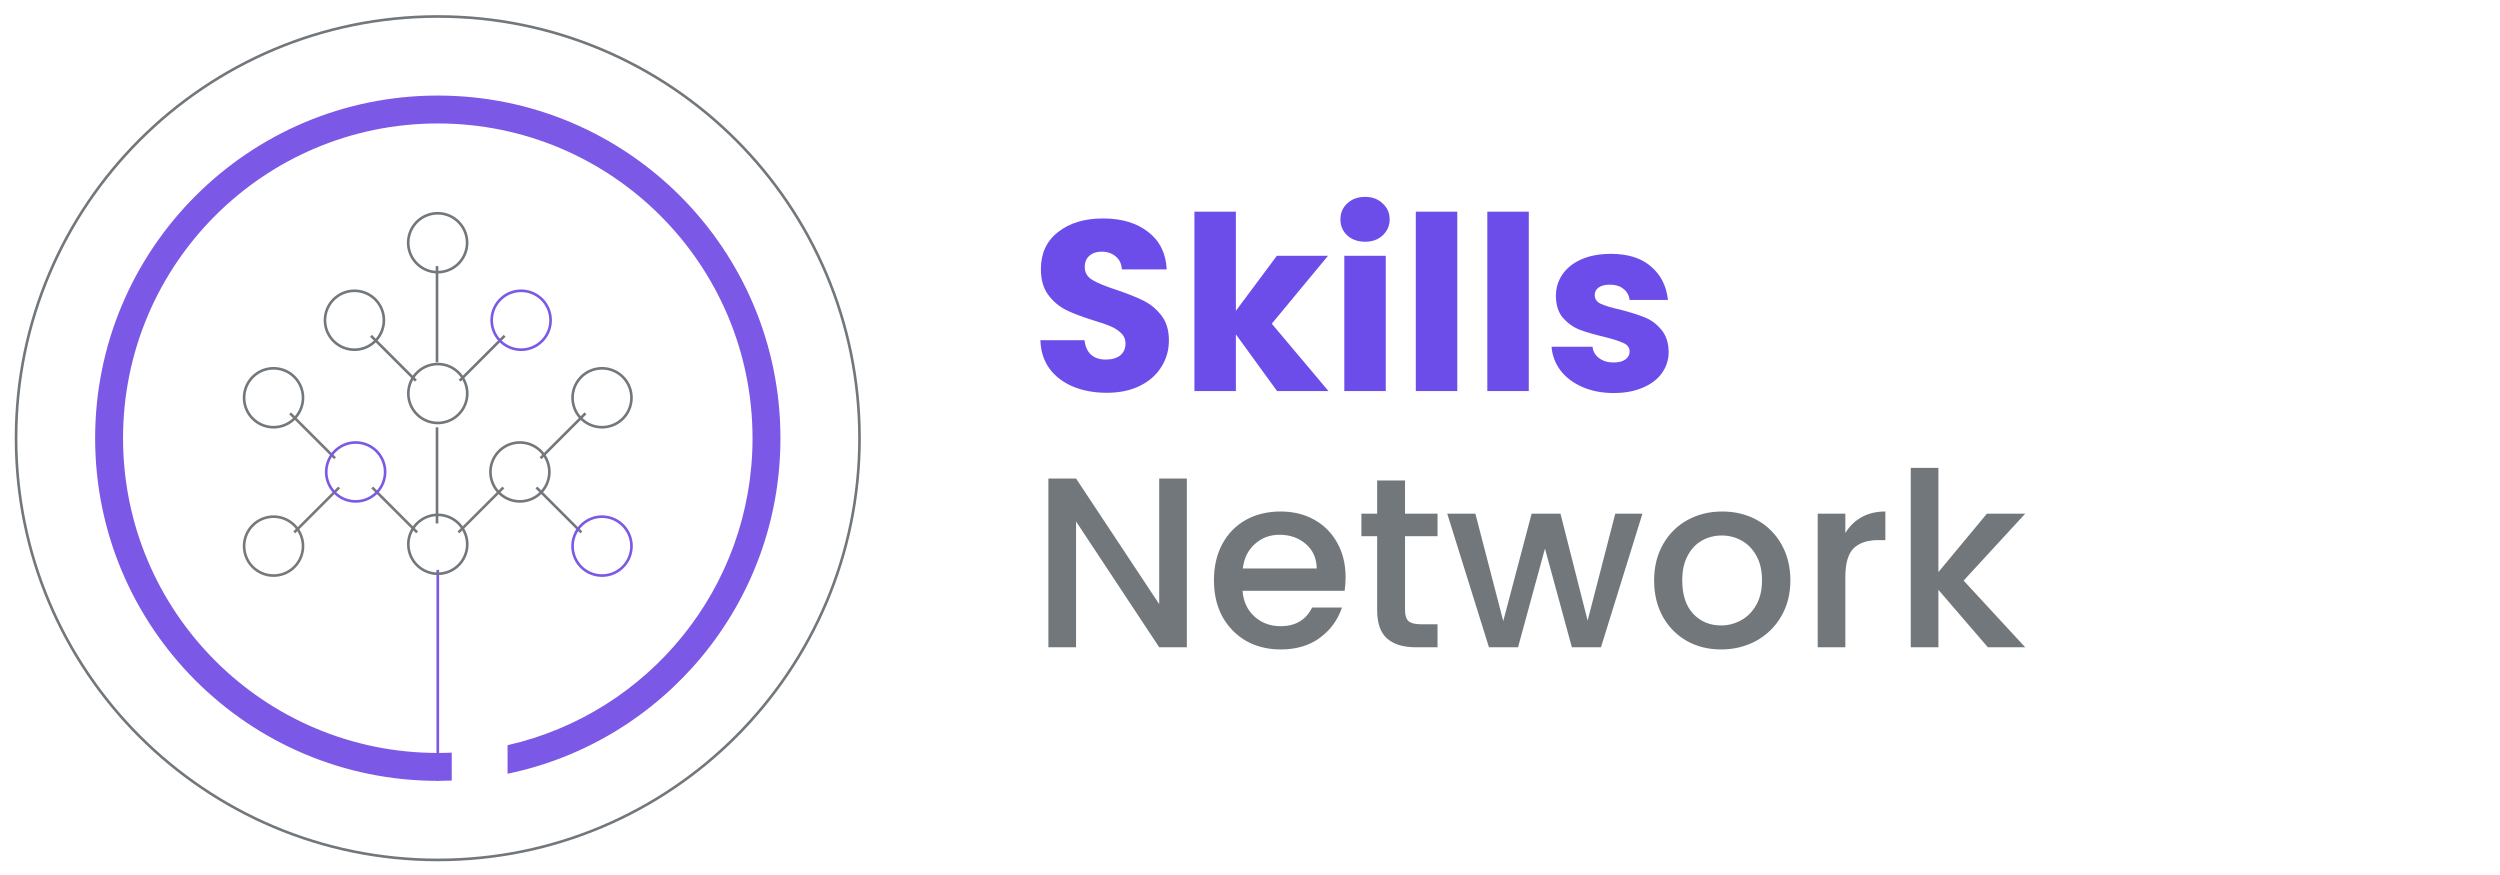
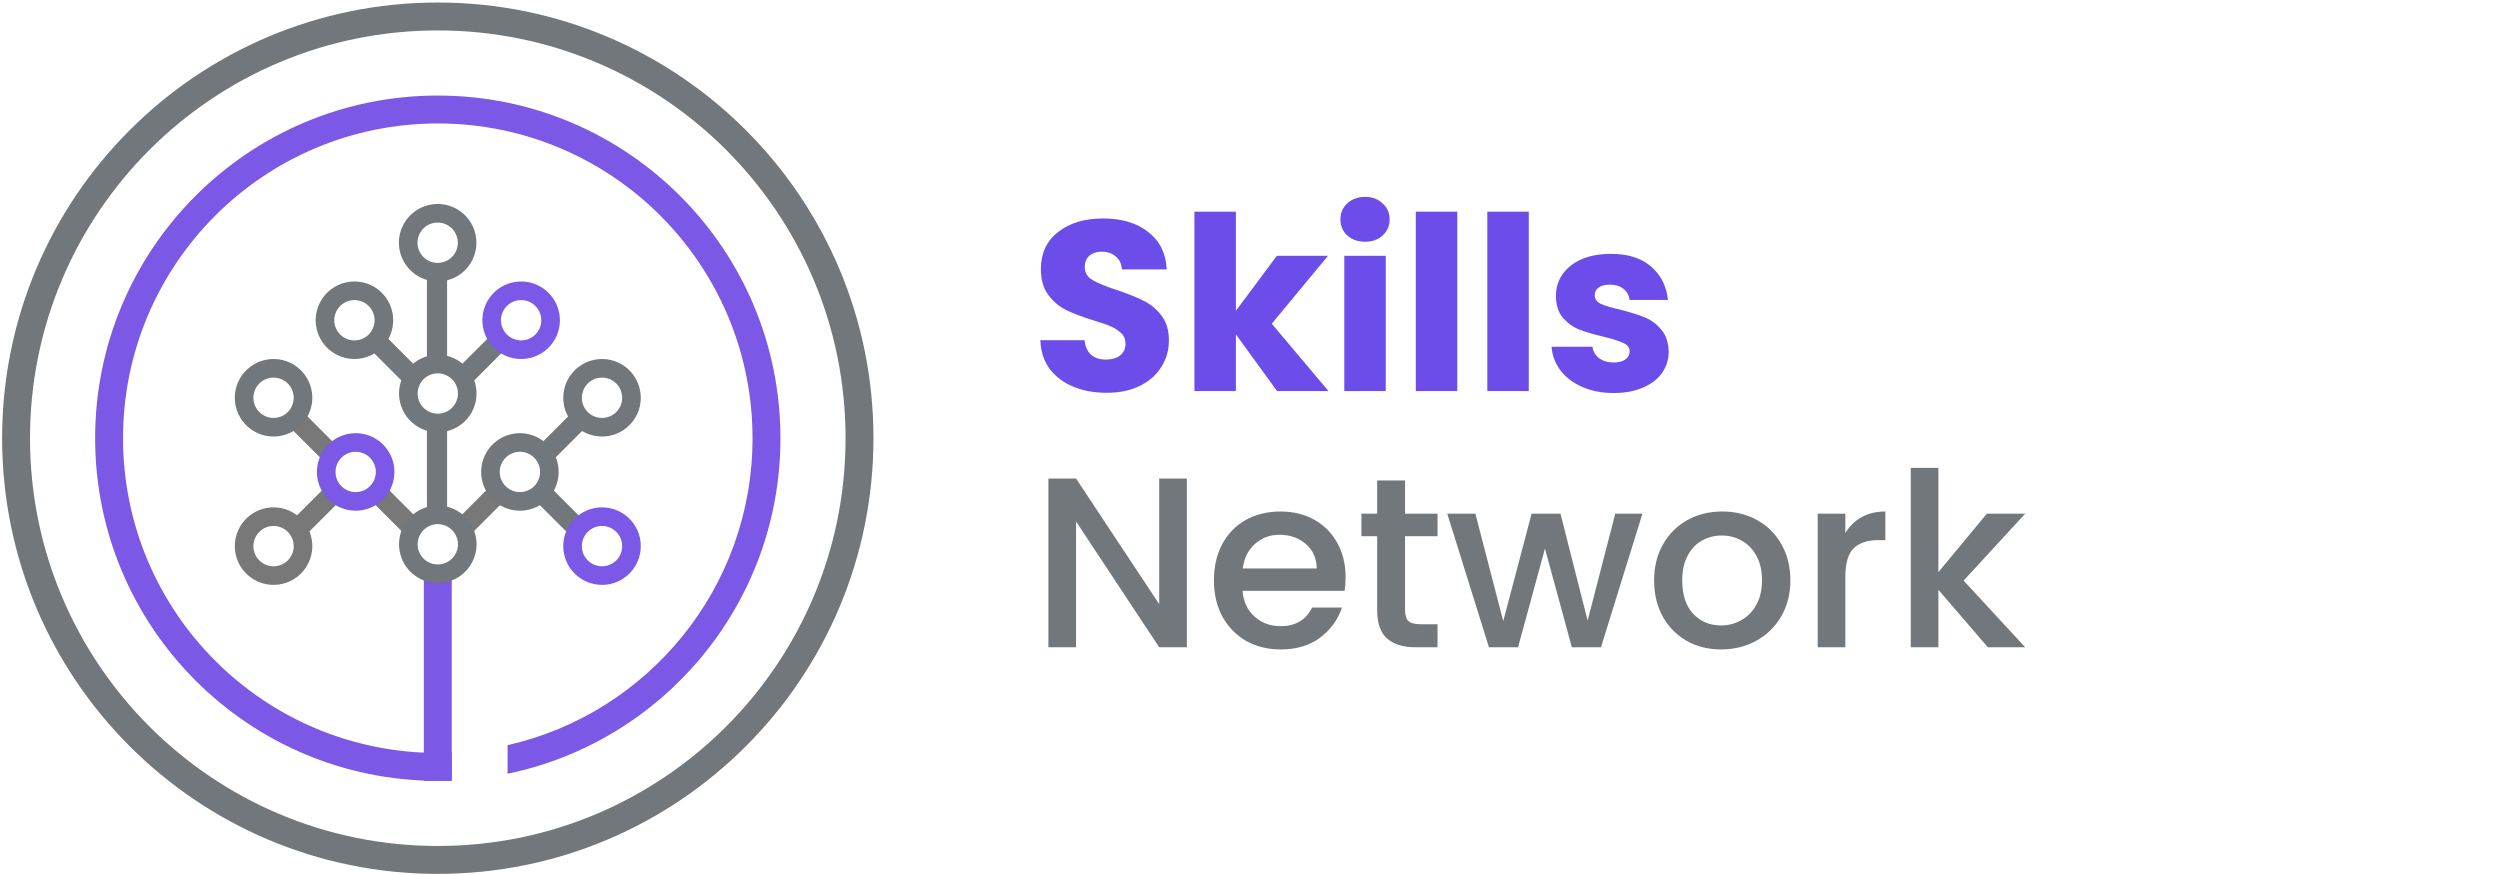
<svg xmlns="http://www.w3.org/2000/svg" width="941" height="329" viewBox="0 0 941 329" fill="none">
-   <circle cx="164.783" cy="164.94" r="158.737" stroke="#72777C" strokeWidth="10.505" />
+   <circle cx="164.783" cy="164.94" r="158.737" stroke="#72777C" stroke-width="10.505" />
  <path fill-rule="evenodd" clip-rule="evenodd" d="M170.036 283.295C168.295 283.371 166.544 283.409 164.784 283.409C99.355 283.409 46.314 230.369 46.314 164.94C46.314 99.511 99.355 46.471 164.784 46.471C230.213 46.471 283.253 99.511 283.253 164.94C283.253 221.344 243.836 268.541 191.045 280.488V291.238C249.682 279.109 293.758 227.171 293.758 164.94C293.758 93.71 236.014 35.966 164.784 35.966C93.553 35.966 35.81 93.71 35.81 164.94C35.81 236.17 93.553 293.914 164.784 293.914C166.543 293.914 168.294 293.879 170.036 293.809V283.295Z" fill="#7B58E5" />
-   <line x1="164.783" y1="293.914" x2="164.783" y2="214.497" stroke="#7B58E5" strokeWidth="10.505" />
-   <path d="M164.492 100.161L164.492 136.364" stroke="#72777C" strokeWidth="7.587" />
-   <circle cx="164.736" cy="91.361" r="11.088" transform="rotate(126 164.736 91.3605)" stroke="#72777C" strokeWidth="7.003" />
-   <line x1="189.932" y1="126.392" x2="173.025" y2="143.295" stroke="#72777C" strokeWidth="7.587" />
-   <line x1="164.492" y1="160.854" x2="164.492" y2="197.037" stroke="#72777C" strokeWidth="7.587" />
-   <circle cx="164.784" cy="148.118" r="11.088" transform="rotate(126 164.784 148.118)" stroke="#72777C" strokeWidth="7.003" />
-   <circle cx="196.157" cy="120.54" r="11.088" transform="rotate(126 196.157 120.54)" stroke="#7B58E5" strokeWidth="7.003" />
-   <line y1="-3.793" x2="23.907" y2="-3.793" transform="matrix(0.70719 0.707023 0.707023 -0.70719 142.318 123.708)" stroke="#72777C" strokeWidth="7.587" />
-   <circle r="11.088" transform="matrix(0.587786 0.809017 0.809017 -0.587786 133.41 120.539)" stroke="#72777C" strokeWidth="7.003" />
-   <line x1="189.466" y1="183.491" x2="172.559" y2="200.394" stroke="#787878" strokeWidth="7.587" />
-   <line y1="-3.793" x2="23.907" y2="-3.793" transform="matrix(0.70719 0.707023 0.707023 -0.70719 204.599 180.809)" stroke="#72777C" strokeWidth="7.587" />
-   <circle r="11.088" transform="matrix(0.587786 0.809017 0.809017 -0.587786 226.6 205.559)" stroke="#7B58E5" strokeWidth="7.003" />
-   <line x1="220.375" y1="155.572" x2="203.468" y2="172.475" stroke="#72777C" strokeWidth="7.587" />
-   <circle cx="195.692" cy="177.64" r="11.088" transform="rotate(126 195.692 177.64)" stroke="#72777C" strokeWidth="7.003" />
-   <circle cx="226.6" cy="149.721" r="11.088" transform="rotate(126 226.6 149.721)" stroke="#72777C" strokeWidth="7.003" />
-   <line y1="-3.793" x2="23.907" y2="-3.793" transform="matrix(0.70719 0.707023 0.707023 -0.70719 142.783 180.809)" stroke="#787878" strokeWidth="7.587" />
-   <line x1="127.649" y1="183.491" x2="110.743" y2="200.394" stroke="#787878" strokeWidth="7.587" />
-   <circle cx="102.967" cy="205.559" r="11.088" transform="rotate(126 102.967 205.559)" stroke="#787878" strokeWidth="7.003" />
-   <line y1="-3.793" x2="23.907" y2="-3.793" transform="matrix(0.70719 0.707023 0.707023 -0.70719 111.874 152.89)" stroke="#787878" strokeWidth="7.587" />
-   <circle r="11.088" transform="matrix(0.587786 0.809017 0.809017 -0.587786 133.875 177.64)" stroke="#7B58E5" strokeWidth="7.003" />
-   <circle r="11.088" transform="matrix(0.587786 0.809017 0.809017 -0.587786 102.966 149.721)" stroke="#72777C" strokeWidth="7.003" />
-   <circle cx="164.784" cy="204.876" r="11.088" transform="rotate(126 164.784 204.876)" stroke="#72777C" strokeWidth="7.003" />
+   <line x1="164.783" y1="293.914" x2="164.783" y2="214.497" stroke="#7B58E5" stroke-width="10.505" />
+   <path d="M164.492 100.161L164.492 136.364" stroke="#72777C" stroke-width="7.587" />
+   <circle cx="164.736" cy="91.361" r="11.088" transform="rotate(126 164.736 91.3605)" stroke="#72777C" stroke-width="7.003" />
+   <line x1="189.932" y1="126.392" x2="173.025" y2="143.295" stroke="#72777C" stroke-width="7.587" />
+   <line x1="164.492" y1="160.854" x2="164.492" y2="197.037" stroke="#72777C" stroke-width="7.587" />
+   <circle cx="164.784" cy="148.118" r="11.088" transform="rotate(126 164.784 148.118)" stroke="#72777C" stroke-width="7.003" />
+   <circle cx="196.157" cy="120.54" r="11.088" transform="rotate(126 196.157 120.54)" stroke="#7B58E5" stroke-width="7.003" />
+   <line y1="-3.793" x2="23.907" y2="-3.793" transform="matrix(0.70719 0.707023 0.707023 -0.70719 142.318 123.708)" stroke="#72777C" stroke-width="7.587" />
+   <circle r="11.088" transform="matrix(0.587786 0.809017 0.809017 -0.587786 133.41 120.539)" stroke="#72777C" stroke-width="7.003" />
+   <line x1="189.466" y1="183.491" x2="172.559" y2="200.394" stroke="#787878" stroke-width="7.587" />
+   <line y1="-3.793" x2="23.907" y2="-3.793" transform="matrix(0.70719 0.707023 0.707023 -0.70719 204.599 180.809)" stroke="#72777C" stroke-width="7.587" />
+   <circle r="11.088" transform="matrix(0.587786 0.809017 0.809017 -0.587786 226.6 205.559)" stroke="#7B58E5" stroke-width="7.003" />
+   <line x1="220.375" y1="155.572" x2="203.468" y2="172.475" stroke="#72777C" stroke-width="7.587" />
+   <circle cx="195.692" cy="177.64" r="11.088" transform="rotate(126 195.692 177.64)" stroke="#72777C" stroke-width="7.003" />
+   <circle cx="226.6" cy="149.721" r="11.088" transform="rotate(126 226.6 149.721)" stroke="#72777C" stroke-width="7.003" />
+   <line y1="-3.793" x2="23.907" y2="-3.793" transform="matrix(0.70719 0.707023 0.707023 -0.70719 142.783 180.809)" stroke="#787878" stroke-width="7.587" />
+   <line x1="127.649" y1="183.491" x2="110.743" y2="200.394" stroke="#787878" stroke-width="7.587" />
+   <circle cx="102.967" cy="205.559" r="11.088" transform="rotate(126 102.967 205.559)" stroke="#787878" stroke-width="7.003" />
+   <line y1="-3.793" x2="23.907" y2="-3.793" transform="matrix(0.70719 0.707023 0.707023 -0.70719 111.874 152.89)" stroke="#787878" stroke-width="7.587" />
+   <circle r="11.088" transform="matrix(0.587786 0.809017 0.809017 -0.587786 133.875 177.64)" stroke="#7B58E5" stroke-width="7.003" />
+   <circle r="11.088" transform="matrix(0.587786 0.809017 0.809017 -0.587786 102.966 149.721)" stroke="#72777C" stroke-width="7.003" />
+   <circle cx="164.784" cy="204.876" r="11.088" transform="rotate(126 164.784 204.876)" stroke="#72777C" stroke-width="7.003" />
  <path d="M416.612 147.846C411.927 147.846 407.729 147.085 404.018 145.564C400.306 144.043 397.325 141.792 395.074 138.811C392.884 135.83 391.728 132.24 391.606 128.042H408.216C408.459 130.415 409.281 132.24 410.68 133.517C412.079 134.734 413.905 135.343 416.156 135.343C418.468 135.343 420.293 134.826 421.632 133.791C422.97 132.696 423.64 131.205 423.64 129.319C423.64 127.737 423.092 126.429 421.997 125.395C420.962 124.361 419.654 123.509 418.072 122.84C416.551 122.17 414.361 121.41 411.501 120.558C407.364 119.28 403.987 118.003 401.371 116.725C398.755 115.447 396.504 113.561 394.618 111.067C392.732 108.572 391.789 105.317 391.789 101.301C391.789 95.339 393.948 90.684 398.268 87.338C402.588 83.931 408.216 82.227 415.152 82.227C422.21 82.227 427.899 83.931 432.218 87.338C436.538 90.684 438.85 95.369 439.154 101.393H422.271C422.149 99.324 421.388 97.712 419.989 96.556C418.59 95.339 416.795 94.731 414.604 94.731C412.718 94.731 411.197 95.248 410.041 96.282C408.885 97.255 408.307 98.685 408.307 100.571C408.307 102.64 409.281 104.252 411.228 105.408C413.175 106.564 416.217 107.812 420.354 109.15C424.491 110.549 427.838 111.888 430.393 113.166C433.009 114.443 435.26 116.299 437.147 118.733C439.033 121.166 439.976 124.3 439.976 128.133C439.976 131.783 439.033 135.099 437.147 138.081C435.321 141.062 432.644 143.435 429.115 145.199C425.586 146.964 421.419 147.846 416.612 147.846ZM480.701 147.207L465.186 125.851V147.207H449.58V79.672H465.186V116.999L480.609 96.282H499.866L478.693 121.836L500.049 147.207H480.701ZM513.844 90.989C511.106 90.989 508.855 90.198 507.091 88.616C505.387 86.973 504.535 84.965 504.535 82.592C504.535 80.159 505.387 78.151 507.091 76.569C508.855 74.926 511.106 74.105 513.844 74.105C516.521 74.105 518.712 74.926 520.415 76.569C522.18 78.151 523.062 80.159 523.062 82.592C523.062 84.965 522.18 86.973 520.415 88.616C518.712 90.198 516.521 90.989 513.844 90.989ZM521.602 96.282V147.207H505.996V96.282H521.602ZM548.517 79.672V147.207H532.911V79.672H548.517ZM575.433 79.672V147.207H559.827V79.672H575.433ZM607.459 147.937C603.018 147.937 599.063 147.177 595.595 145.656C592.127 144.134 589.389 142.066 587.381 139.45C585.374 136.773 584.248 133.791 584.005 130.506H599.428C599.611 132.27 600.432 133.7 601.892 134.795C603.352 135.89 605.147 136.438 607.277 136.438C609.224 136.438 610.714 136.073 611.749 135.343C612.844 134.552 613.391 133.548 613.391 132.331C613.391 130.871 612.631 129.806 611.11 129.137C609.589 128.407 607.125 127.616 603.718 126.764C600.067 125.912 597.025 125.03 594.591 124.117C592.157 123.144 590.058 121.653 588.294 119.645C586.53 117.577 585.647 114.808 585.647 111.34C585.647 108.42 586.438 105.773 588.02 103.401C589.663 100.967 592.036 99.05 595.139 97.651C598.303 96.251 602.044 95.552 606.364 95.552C612.753 95.552 617.772 97.134 621.423 100.298C625.134 103.461 627.264 107.659 627.811 112.892H613.391C613.148 111.127 612.357 109.728 611.019 108.694C609.741 107.659 608.037 107.142 605.908 107.142C604.083 107.142 602.683 107.507 601.71 108.237C600.736 108.907 600.25 109.85 600.25 111.067C600.25 112.527 601.01 113.622 602.531 114.352C604.113 115.082 606.547 115.812 609.832 116.542C613.604 117.516 616.677 118.489 619.05 119.463C621.423 120.376 623.491 121.897 625.256 124.026C627.081 126.095 628.024 128.893 628.085 132.422C628.085 135.404 627.233 138.081 625.53 140.454C623.887 142.766 621.484 144.591 618.32 145.929C615.217 147.268 611.597 147.937 607.459 147.937Z" fill="#6C4DEA" />
  <path d="M446.729 243.633H436.325L405.022 196.267V243.633H394.618V180.113H405.022L436.325 227.388V180.113H446.729V243.633ZM506.48 217.258C506.48 219.144 506.358 220.847 506.115 222.368H467.693C467.997 226.384 469.488 229.609 472.165 232.042C474.842 234.476 478.127 235.693 482.021 235.693C487.619 235.693 491.573 233.35 493.885 228.666H505.111C503.59 233.29 500.821 237.092 496.806 240.074C492.851 242.994 487.923 244.454 482.021 244.454C477.215 244.454 472.895 243.389 469.062 241.26C465.289 239.07 462.308 236.028 460.118 232.134C457.988 228.179 456.924 223.616 456.924 218.444C456.924 213.272 457.958 208.74 460.027 204.846C462.156 200.891 465.107 197.849 468.879 195.719C472.712 193.59 477.093 192.525 482.021 192.525C486.767 192.525 490.995 193.56 494.707 195.628C498.418 197.697 501.308 200.617 503.377 204.389C505.445 208.101 506.48 212.39 506.48 217.258ZM495.619 213.972C495.559 210.139 494.19 207.067 491.513 204.755C488.835 202.443 485.52 201.287 481.565 201.287C477.975 201.287 474.903 202.443 472.347 204.755C469.792 207.006 468.271 210.078 467.784 213.972H495.619ZM528.856 201.834V229.669C528.856 231.556 529.282 232.925 530.134 233.776C531.047 234.567 532.568 234.963 534.697 234.963H541.086V243.633H532.872C528.187 243.633 524.597 242.538 522.103 240.347C519.608 238.157 518.361 234.598 518.361 229.669V201.834H512.429V193.347H518.361V180.843H528.856V193.347H541.086V201.834H528.856ZM618.21 193.347L602.604 243.633H591.652L581.522 206.489L571.392 243.633H560.44L544.743 193.347H555.329L565.825 233.776L576.502 193.347H587.363L597.584 233.594L607.988 193.347H618.21ZM647.797 244.454C643.051 244.454 638.762 243.389 634.929 241.26C631.096 239.07 628.084 236.028 625.894 232.134C623.704 228.179 622.608 223.616 622.608 218.444C622.608 213.333 623.734 208.801 625.985 204.846C628.236 200.891 631.309 197.849 635.203 195.719C639.097 193.59 643.447 192.525 648.253 192.525C653.06 192.525 657.41 193.59 661.304 195.719C665.198 197.849 668.271 200.891 670.522 204.846C672.773 208.801 673.899 213.333 673.899 218.444C673.899 223.555 672.743 228.088 670.43 232.042C668.118 235.997 664.955 239.07 660.939 241.26C656.984 243.389 652.604 244.454 647.797 244.454ZM647.797 235.419C650.474 235.419 652.969 234.78 655.281 233.503C657.654 232.225 659.57 230.308 661.03 227.753C662.491 225.198 663.221 222.095 663.221 218.444C663.221 214.794 662.521 211.721 661.122 209.226C659.722 206.671 657.867 204.755 655.555 203.477C653.243 202.199 650.748 201.56 648.071 201.56C645.394 201.56 642.899 202.199 640.587 203.477C638.336 204.755 636.541 206.671 635.203 209.226C633.864 211.721 633.195 214.794 633.195 218.444C633.195 223.859 634.564 228.057 637.302 231.038C640.101 233.959 643.599 235.419 647.797 235.419ZM694.588 200.648C696.109 198.092 698.116 196.115 700.611 194.716C703.166 193.255 706.178 192.525 709.646 192.525V203.294H706.999C702.923 203.294 699.82 204.329 697.69 206.397C695.622 208.466 694.588 212.056 694.588 217.166V243.633H684.183V193.347H694.588V200.648ZM739.105 218.535L762.286 243.633H748.231L729.614 222.003V243.633H719.209V176.098H729.614V215.341L747.866 193.347H762.286L739.105 218.535Z" fill="#72777C" />
</svg>
